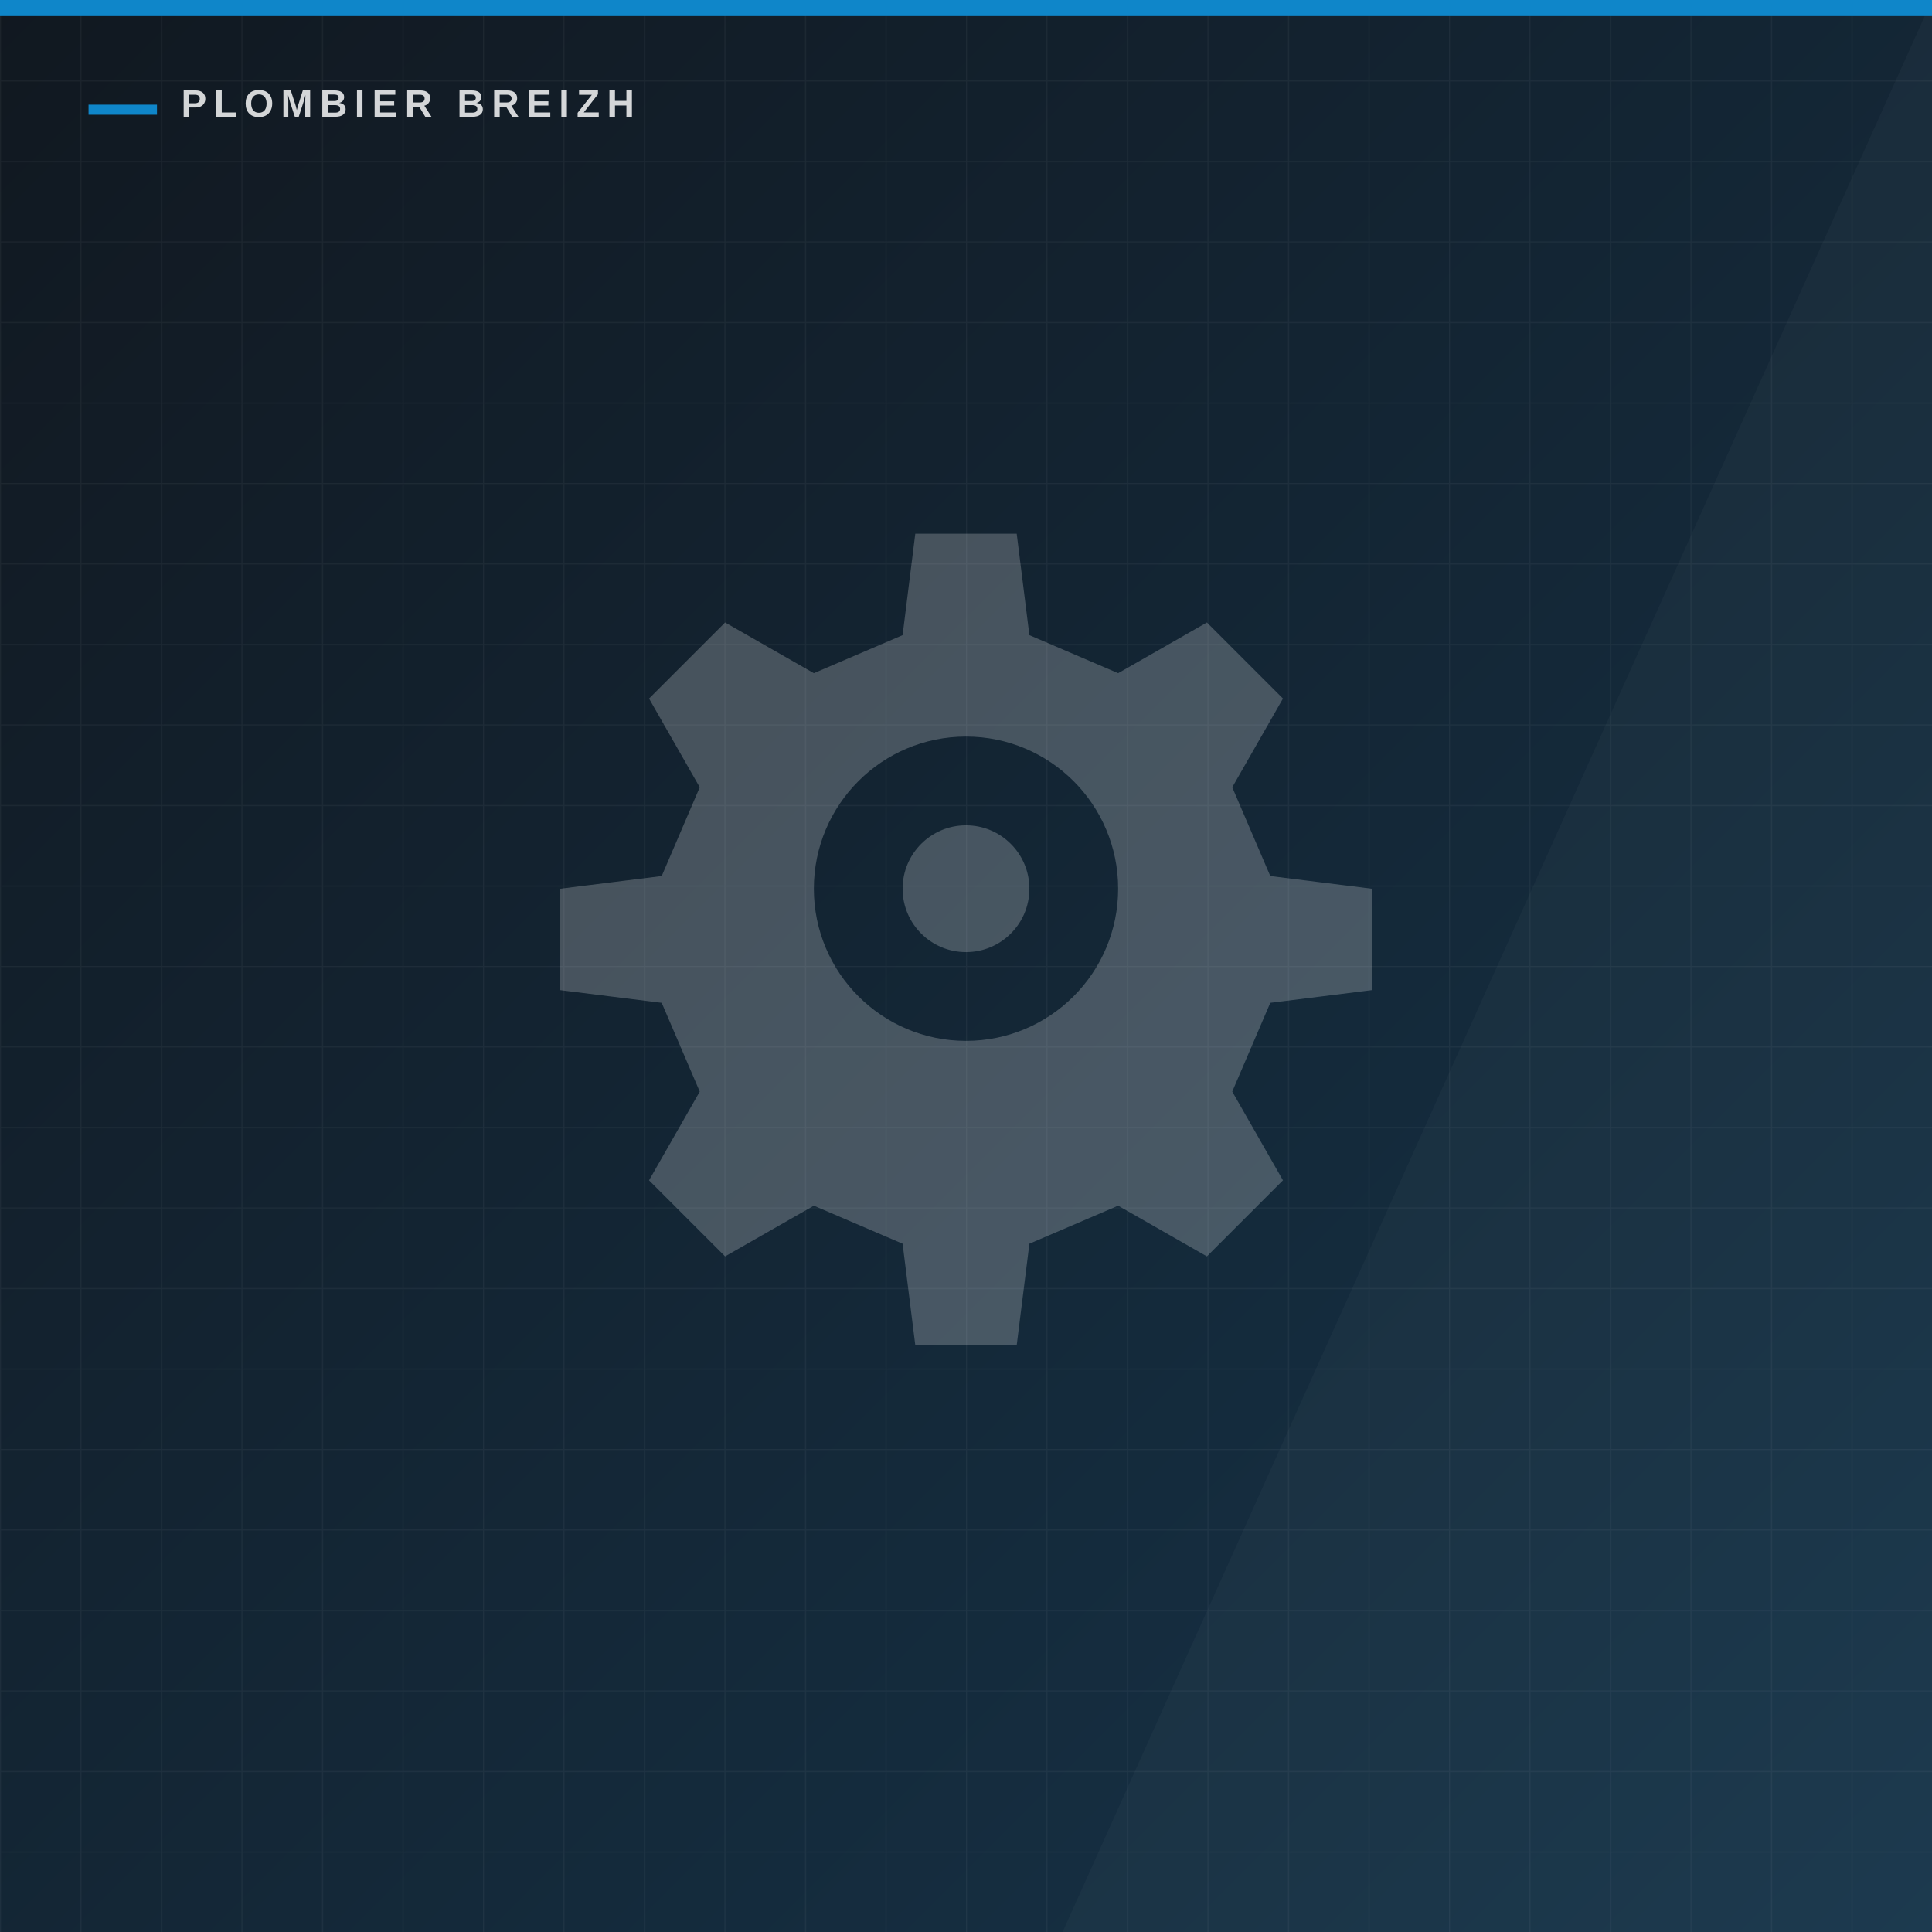
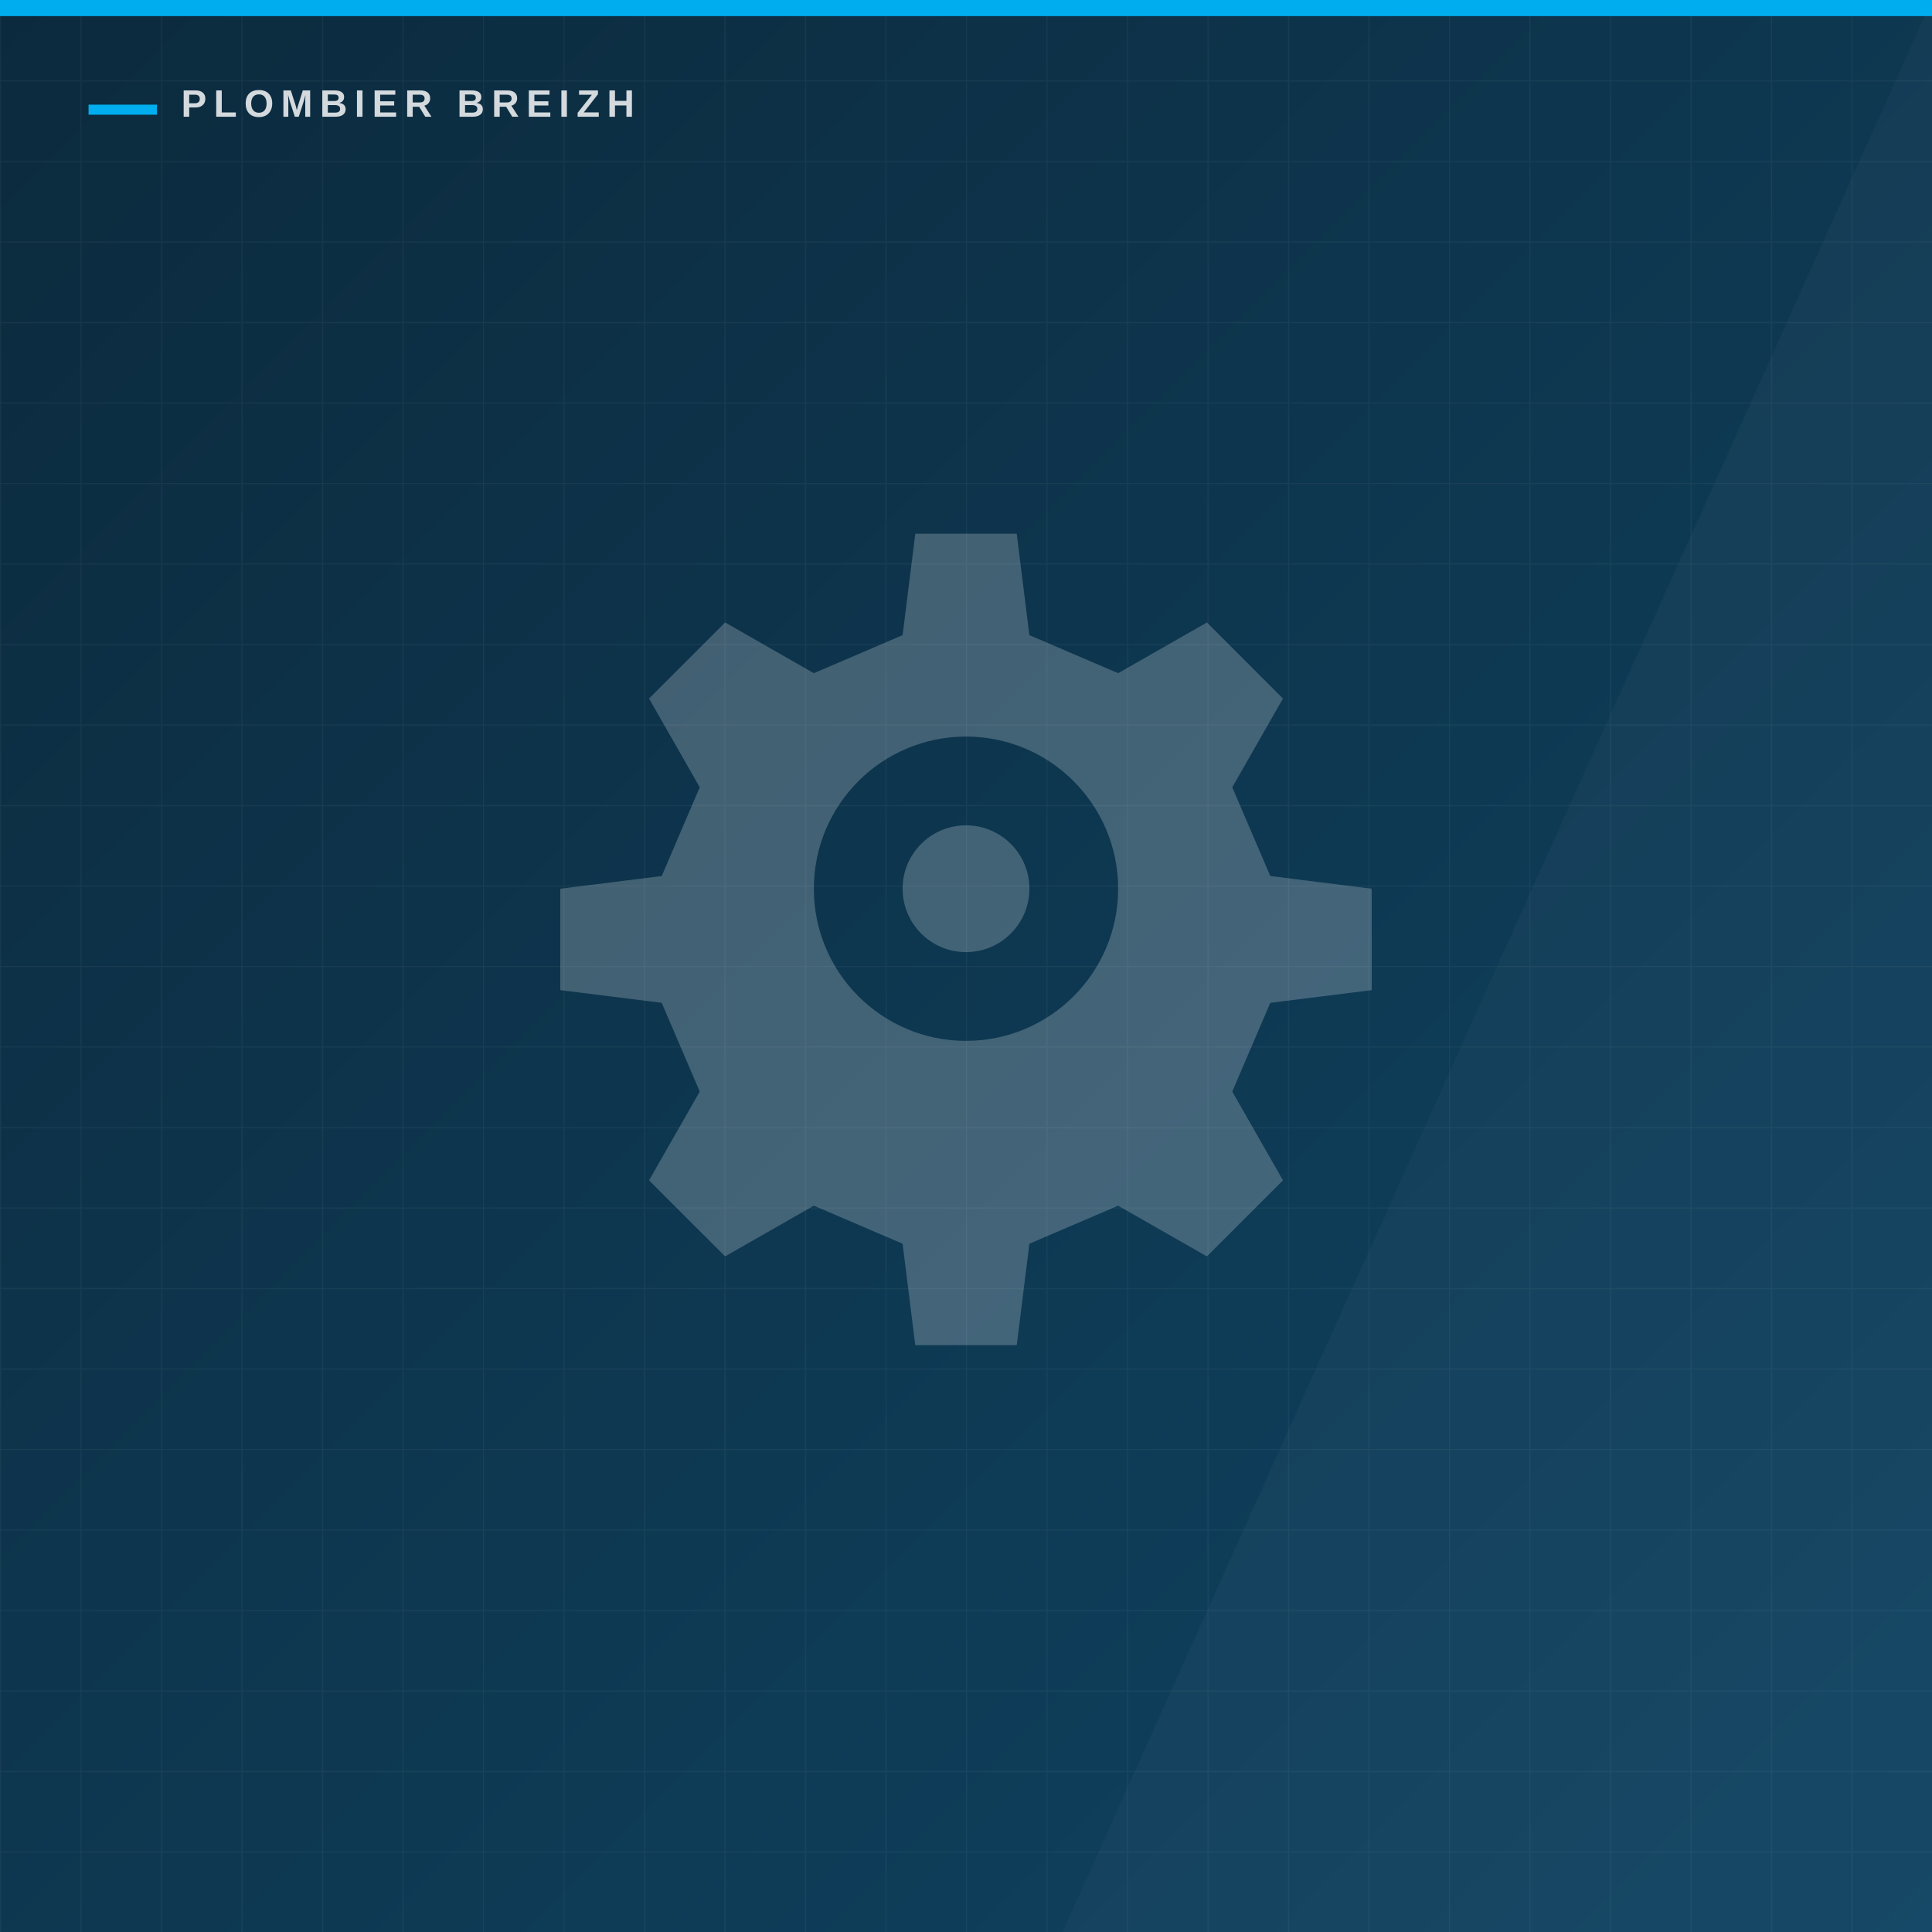
<svg xmlns="http://www.w3.org/2000/svg" viewBox="0 0 960 960" width="960" height="960" role="presentation">
  <defs>
    <linearGradient id="g" x1="0" y1="0" x2="1" y2="1">
-       <stop offset="0" stop-color="#111820" />
-       <stop offset="1" stop-color="#16344A" />
+       <stop offset="0" stop-color="#0C2A3D" />
+       <stop offset="1" stop-color="#0F4463" />
    </linearGradient>
    <pattern id="p" width="40" height="40" patternUnits="userSpaceOnUse">
      <path d="M40 0H0v40" fill="none" stroke="#FFFFFF" stroke-opacity="0.05" stroke-width="1" />
    </pattern>
  </defs>
  <rect width="960" height="960" fill="url(#g)" />
  <rect width="960" height="960" fill="url(#p)" />
  <path d="M960 0 L960 960 L528 960 Z" fill="#FFFFFF" fill-opacity="0.03" />
-   <rect x="0" y="0" width="960" height="8" fill="#0F86C9" />
+   <rect x="0" y="0" width="960" height="8" fill="#00AEEF" />
  <g transform="translate(278.4 240) scale(6.300)">
    <path d="M32 20a12 12 0 1 0 0 24 12 12 0 0 0 0-24Zm0 7a5 5 0 1 1 0 10 5 5 0 0 1 0-10ZM28 4h8l1 8 7 3 7-4 6 6-4 7 3 7 8 1v8l-8 1-3 7 4 7-6 6-7-4-7 3-1 8h-8l-1-8-7-3-7 4-6-6 4-7-3-7-8-1v-8l8-1 3-7-4-7 6-6 7 4 7-3 1-8Z" fill="#FFFFFF" fill-opacity="0.22" />
  </g>
  <g transform="translate(44 78)">
-     <rect x="0" y="-26" width="34" height="5" fill="#0F86C9" />
+     <rect x="0" y="-26" width="34" height="5" fill="#00AEEF" />
    <text x="46" y="-20" font-family="Segoe UI,Helvetica Neue,Arial,sans-serif" font-size="19" font-weight="700" letter-spacing="3.5" fill="#FFFFFF" fill-opacity="0.82">PLOMBIER BREIZH</text>
  </g>
</svg>
